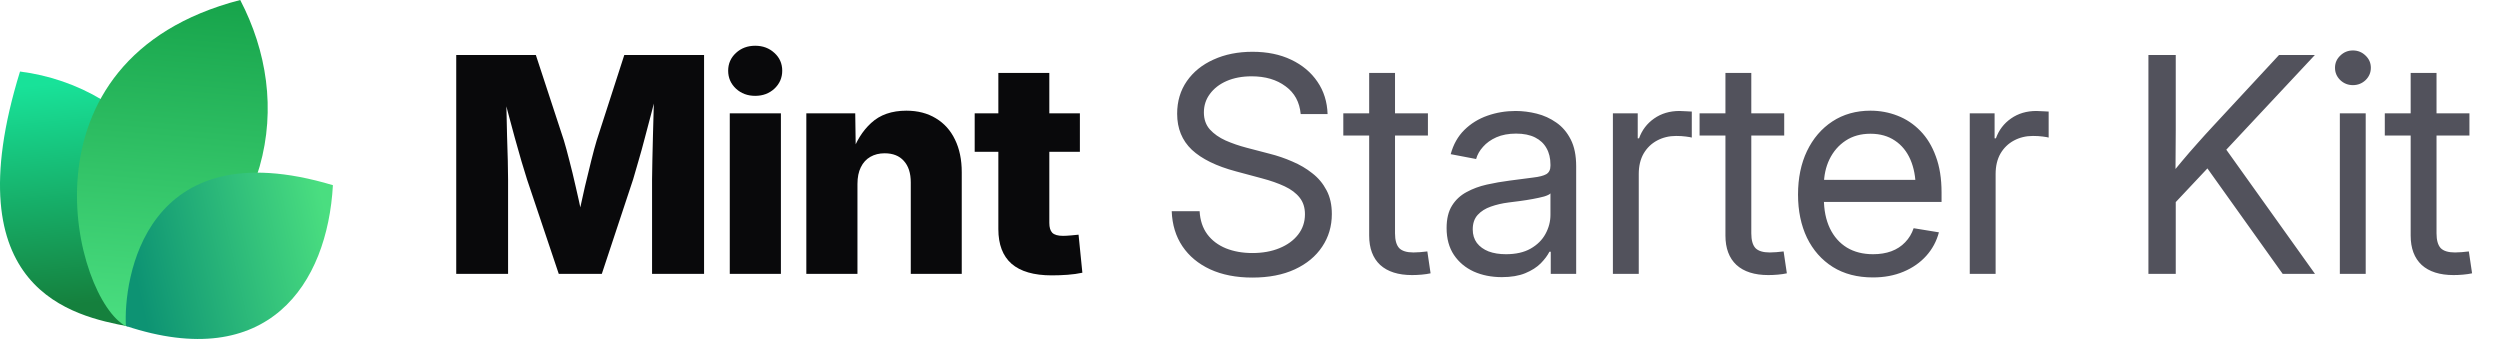
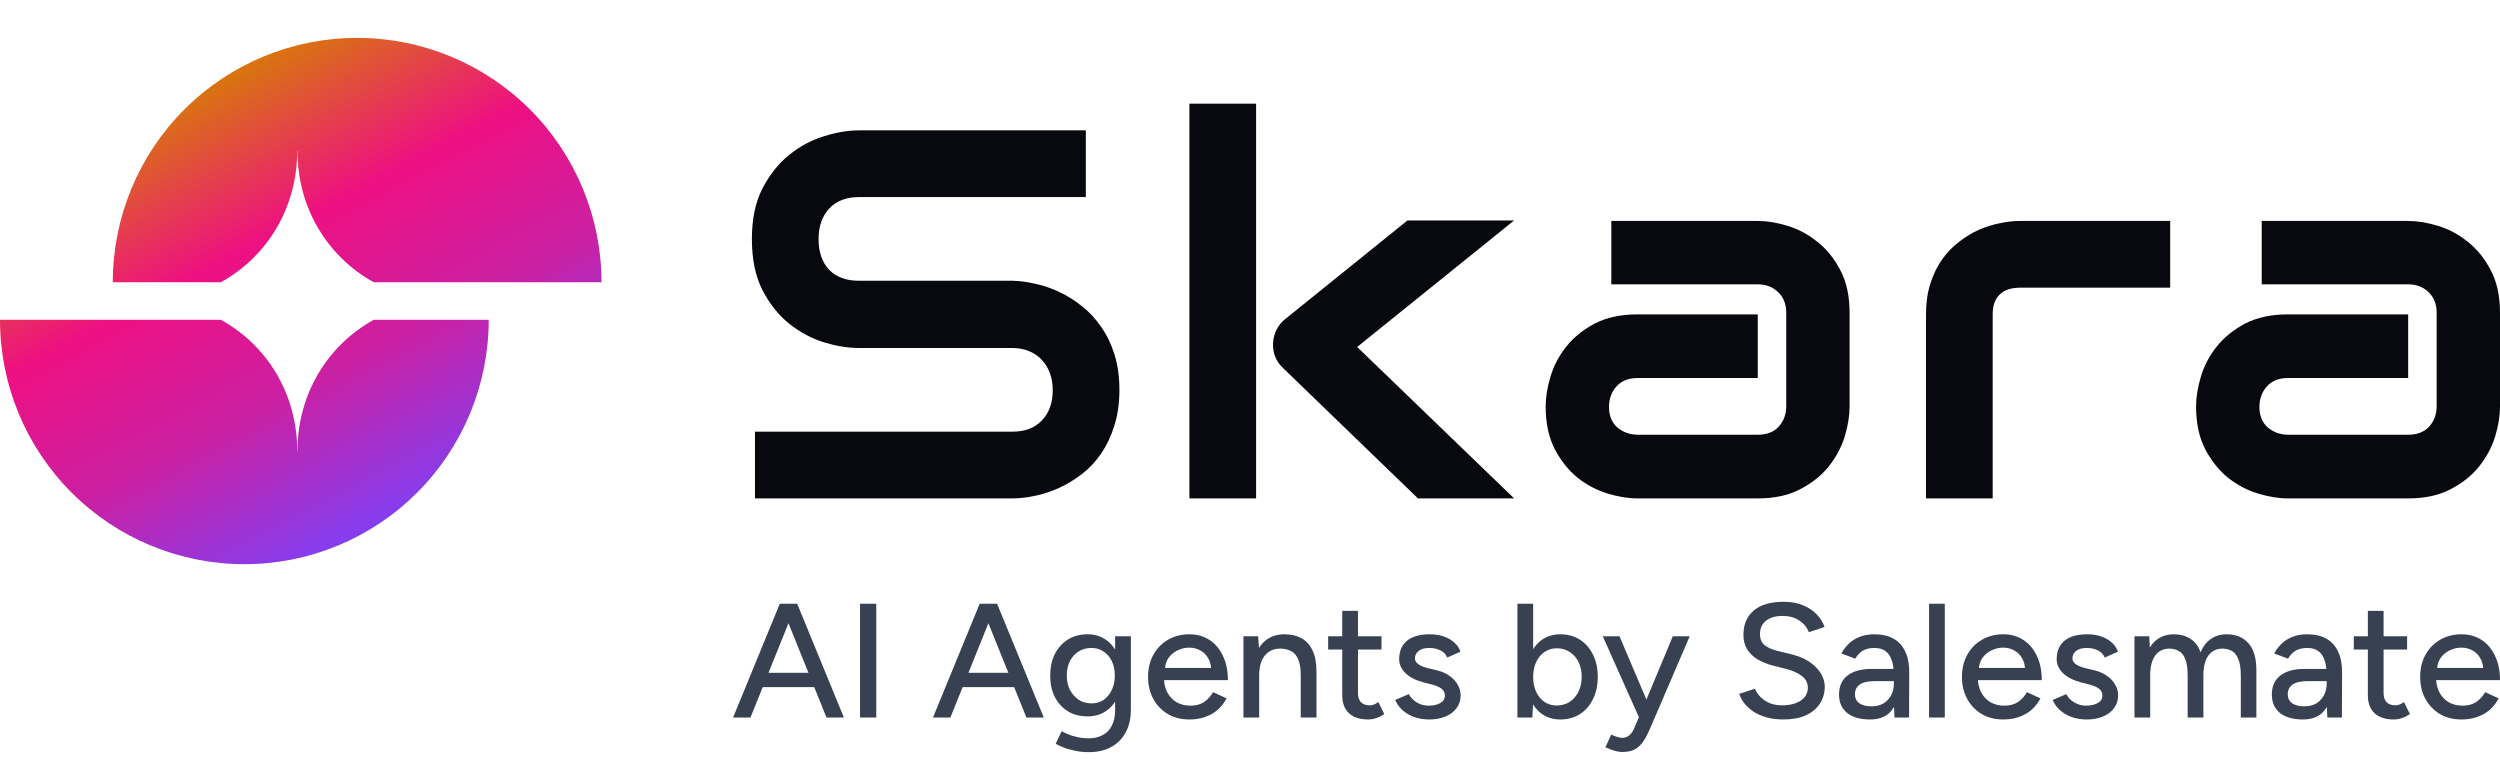
- <svg xmlns="http://www.w3.org/2000/svg" width="177" height="24" viewBox="0 0 177 24" fill="none">
-   <path d="M9.061 23.108C5.268 22.377 -3.391 20.627 1.417 5.064C9.634 6.099 16.973 14.064 9.061 23.108Z" fill="url(#paint0_linear_17557_2020)" />
-   <path d="M8.919 23.094C5.276 21.222 0.784 4.209 17.007 0C20.757 7.193 19.621 16.545 8.919 23.094Z" fill="url(#paint1_linear_17557_2020)" />
-   <path d="M8.914 23.079C8.735 19.882 10.159 9.085 23.57 13.111C23.181 20.123 18.984 26.418 8.914 23.079Z" fill="url(#paint2_linear_17557_2020)" />
-   <path d="M32.301 19.392V3.894H37.938L39.925 9.948C40.036 10.315 40.164 10.787 40.31 11.362C40.462 11.938 40.611 12.552 40.757 13.204C40.91 13.855 41.048 14.483 41.173 15.086C41.305 15.682 41.412 16.192 41.495 16.615H40.695C40.771 16.192 40.871 15.682 40.996 15.086C41.128 14.49 41.267 13.866 41.412 13.214C41.565 12.562 41.714 11.948 41.86 11.373C42.005 10.79 42.133 10.315 42.244 9.948L44.2 3.894H49.848V19.392H46.166V12.704C46.166 12.357 46.173 11.917 46.187 11.383C46.2 10.849 46.214 10.27 46.228 9.646C46.249 9.022 46.266 8.391 46.28 7.753C46.301 7.115 46.311 6.519 46.311 5.964H46.623C46.485 6.561 46.332 7.181 46.166 7.826C45.999 8.471 45.833 9.102 45.666 9.719C45.507 10.336 45.351 10.901 45.198 11.414C45.053 11.928 44.928 12.357 44.824 12.704L42.608 19.392H39.561L37.314 12.704C37.203 12.357 37.072 11.928 36.919 11.414C36.773 10.901 36.614 10.34 36.441 9.729C36.274 9.112 36.104 8.481 35.931 7.836C35.764 7.192 35.608 6.567 35.463 5.964H35.827C35.834 6.512 35.844 7.105 35.858 7.743C35.872 8.374 35.886 9.005 35.9 9.636C35.92 10.26 35.938 10.839 35.952 11.373C35.965 11.907 35.972 12.351 35.972 12.704V19.392H32.301ZM51.668 19.392V8.024H55.288V19.392H51.668ZM53.468 6.786C52.927 6.786 52.473 6.616 52.105 6.276C51.738 5.93 51.554 5.507 51.554 5.007C51.554 4.508 51.738 4.088 52.105 3.749C52.473 3.409 52.927 3.239 53.468 3.239C54.009 3.239 54.463 3.409 54.83 3.749C55.198 4.082 55.382 4.501 55.382 5.007C55.382 5.507 55.198 5.93 54.83 6.276C54.463 6.616 54.009 6.786 53.468 6.786ZM60.708 13.027V19.392H57.088V8.024H60.551L60.593 10.967H60.281C60.593 10.024 61.061 9.268 61.685 8.7C62.309 8.124 63.138 7.836 64.171 7.836C64.975 7.836 65.672 8.017 66.262 8.377C66.851 8.731 67.302 9.234 67.614 9.885C67.933 10.537 68.092 11.307 68.092 12.194V19.392H64.483V12.912C64.483 12.26 64.32 11.754 63.994 11.394C63.675 11.033 63.221 10.853 62.632 10.853C62.25 10.853 61.914 10.936 61.623 11.102C61.332 11.269 61.106 11.515 60.947 11.841C60.787 12.16 60.708 12.555 60.708 13.027ZM76.456 8.024V10.749H69.008V8.024H76.456ZM70.683 5.163H74.292V15.783C74.292 16.102 74.361 16.334 74.5 16.48C74.646 16.625 74.899 16.698 75.259 16.698C75.405 16.698 75.596 16.688 75.831 16.667C76.074 16.646 76.251 16.629 76.362 16.615L76.632 19.309C76.313 19.378 75.963 19.427 75.582 19.455C75.207 19.482 74.836 19.496 74.469 19.496C73.2 19.496 72.25 19.222 71.619 18.674C70.995 18.127 70.683 17.308 70.683 16.22V5.163Z" fill="#09090B" />
-   <path d="M88.667 19.652C87.523 19.652 86.528 19.458 85.682 19.07C84.843 18.681 84.188 18.137 83.716 17.437C83.245 16.736 82.992 15.908 82.957 14.951H84.933C84.968 15.596 85.148 16.14 85.474 16.584C85.8 17.021 86.24 17.354 86.795 17.582C87.35 17.804 87.974 17.915 88.667 17.915C89.388 17.915 90.026 17.801 90.581 17.572C91.143 17.343 91.583 17.024 91.902 16.615C92.228 16.199 92.391 15.717 92.391 15.169C92.391 14.698 92.266 14.306 92.017 13.994C91.767 13.675 91.413 13.408 90.956 13.193C90.498 12.978 89.954 12.787 89.323 12.621L87.502 12.132C86.123 11.765 85.082 11.255 84.382 10.603C83.689 9.944 83.342 9.095 83.342 8.055C83.342 7.174 83.571 6.404 84.028 5.746C84.486 5.087 85.117 4.577 85.921 4.217C86.726 3.849 87.645 3.666 88.678 3.666C89.718 3.666 90.63 3.853 91.413 4.227C92.204 4.602 92.824 5.122 93.275 5.787C93.726 6.446 93.965 7.209 93.993 8.076H92.089C92.013 7.23 91.656 6.574 91.018 6.11C90.387 5.638 89.586 5.403 88.615 5.403C87.95 5.403 87.36 5.513 86.847 5.735C86.341 5.957 85.946 6.262 85.661 6.651C85.377 7.032 85.235 7.469 85.235 7.961C85.235 8.447 85.377 8.849 85.661 9.168C85.946 9.48 86.317 9.74 86.774 9.948C87.232 10.149 87.724 10.319 88.251 10.457L89.884 10.884C90.439 11.023 90.977 11.206 91.496 11.435C92.023 11.657 92.495 11.934 92.911 12.267C93.334 12.593 93.67 12.995 93.92 13.474C94.17 13.945 94.294 14.504 94.294 15.149C94.294 16.015 94.066 16.788 93.608 17.468C93.157 18.148 92.512 18.681 91.673 19.07C90.834 19.458 89.832 19.652 88.667 19.652ZM101.097 8.024V9.594H95.106V8.024H101.097ZM96.937 5.163H98.767V16.521C98.767 17 98.865 17.347 99.059 17.562C99.26 17.77 99.6 17.874 100.078 17.874C100.21 17.874 100.366 17.867 100.546 17.853C100.733 17.832 100.903 17.815 101.056 17.801L101.285 19.351C101.097 19.392 100.886 19.423 100.65 19.444C100.414 19.465 100.189 19.475 99.974 19.475C98.996 19.475 98.244 19.236 97.717 18.758C97.197 18.272 96.937 17.579 96.937 16.677V5.163ZM106.33 19.621C105.595 19.621 104.932 19.489 104.343 19.226C103.754 18.955 103.285 18.564 102.939 18.05C102.592 17.53 102.419 16.896 102.419 16.147C102.419 15.495 102.547 14.965 102.804 14.556C103.06 14.146 103.403 13.828 103.833 13.599C104.263 13.363 104.742 13.186 105.269 13.068C105.796 12.95 106.333 12.857 106.881 12.787C107.574 12.69 108.132 12.617 108.555 12.569C108.978 12.52 109.287 12.441 109.481 12.33C109.675 12.212 109.772 12.014 109.772 11.737V11.654C109.772 11.203 109.679 10.815 109.492 10.489C109.311 10.163 109.041 9.91 108.68 9.729C108.32 9.549 107.872 9.459 107.338 9.459C106.805 9.459 106.34 9.546 105.945 9.719C105.556 9.892 105.241 10.118 104.998 10.395C104.755 10.665 104.593 10.953 104.509 11.258L102.71 10.915C102.897 10.222 103.22 9.65 103.677 9.199C104.135 8.748 104.679 8.412 105.31 8.19C105.941 7.968 106.607 7.857 107.307 7.857C107.8 7.857 108.295 7.92 108.795 8.044C109.301 8.169 109.765 8.381 110.188 8.679C110.611 8.97 110.951 9.369 111.208 9.875C111.464 10.374 111.593 11.005 111.593 11.768V19.392H109.793V17.822H109.7C109.568 18.085 109.363 18.359 109.086 18.643C108.809 18.921 108.444 19.153 107.994 19.34C107.543 19.527 106.988 19.621 106.33 19.621ZM106.621 17.998C107.321 17.998 107.904 17.867 108.368 17.603C108.84 17.333 109.19 16.986 109.419 16.563C109.654 16.133 109.772 15.682 109.772 15.211V13.692C109.703 13.769 109.554 13.841 109.325 13.911C109.096 13.973 108.829 14.032 108.524 14.088C108.226 14.143 107.921 14.192 107.609 14.233C107.304 14.275 107.033 14.309 106.798 14.337C106.354 14.393 105.938 14.49 105.549 14.628C105.168 14.76 104.86 14.954 104.624 15.211C104.388 15.467 104.27 15.811 104.27 16.241C104.27 16.615 104.367 16.934 104.561 17.198C104.762 17.461 105.04 17.662 105.393 17.801C105.747 17.933 106.156 17.998 106.621 17.998ZM114.193 19.392V8.024H115.951V9.792H116.045C116.253 9.209 116.61 8.741 117.116 8.388C117.622 8.034 118.219 7.857 118.905 7.857C119.058 7.857 119.217 7.864 119.384 7.878C119.55 7.885 119.682 7.892 119.779 7.899V9.74C119.716 9.719 119.578 9.695 119.363 9.667C119.155 9.639 118.922 9.625 118.666 9.625C118.174 9.625 117.726 9.733 117.324 9.948C116.922 10.163 116.603 10.471 116.367 10.874C116.138 11.276 116.024 11.758 116.024 12.319V19.392H114.193ZM126.322 8.024V9.594H120.33V8.024H126.322ZM122.161 5.163H123.992V16.521C123.992 17 124.089 17.347 124.283 17.562C124.484 17.77 124.824 17.874 125.302 17.874C125.434 17.874 125.59 17.867 125.77 17.853C125.958 17.832 126.127 17.815 126.28 17.801L126.509 19.351C126.322 19.392 126.11 19.423 125.874 19.444C125.639 19.465 125.413 19.475 125.198 19.475C124.221 19.475 123.468 19.236 122.941 18.758C122.421 18.272 122.161 17.579 122.161 16.677V5.163ZM132.604 19.642C131.502 19.642 130.555 19.396 129.765 18.903C128.974 18.404 128.364 17.714 127.934 16.834C127.511 15.946 127.3 14.927 127.3 13.775C127.3 12.611 127.511 11.584 127.934 10.697C128.364 9.802 128.964 9.102 129.734 8.596C130.51 8.089 131.408 7.836 132.428 7.836C133.1 7.836 133.738 7.954 134.341 8.19C134.952 8.426 135.489 8.783 135.954 9.261C136.425 9.74 136.793 10.343 137.056 11.071C137.327 11.792 137.462 12.645 137.462 13.63V14.296H128.433V12.735H136.463L135.631 13.297C135.631 12.541 135.506 11.876 135.257 11.3C135.007 10.725 134.643 10.277 134.165 9.958C133.686 9.632 133.107 9.469 132.428 9.469C131.748 9.469 131.162 9.632 130.67 9.958C130.177 10.284 129.796 10.725 129.526 11.279C129.262 11.827 129.13 12.441 129.13 13.12V14.046C129.13 14.864 129.273 15.572 129.557 16.168C129.841 16.757 130.243 17.211 130.763 17.53C131.283 17.842 131.901 17.998 132.615 17.998C133.093 17.998 133.523 17.929 133.905 17.79C134.293 17.645 134.619 17.433 134.882 17.156C135.153 16.879 135.354 16.546 135.486 16.157L137.275 16.449C137.108 17.08 136.81 17.634 136.38 18.113C135.95 18.591 135.413 18.966 134.768 19.236C134.123 19.507 133.402 19.642 132.604 19.642ZM139.459 19.392V8.024H141.217V9.792H141.311C141.519 9.209 141.876 8.741 142.382 8.388C142.888 8.034 143.485 7.857 144.171 7.857C144.324 7.857 144.483 7.864 144.649 7.878C144.816 7.885 144.948 7.892 145.045 7.899V9.74C144.982 9.719 144.844 9.695 144.629 9.667C144.421 9.639 144.188 9.625 143.932 9.625C143.439 9.625 142.992 9.733 142.59 9.948C142.188 10.163 141.869 10.471 141.633 10.874C141.404 11.276 141.29 11.758 141.29 12.319V19.392H139.459ZM153.429 14.961V12.715C153.783 12.257 154.136 11.82 154.49 11.404C154.844 10.981 155.204 10.565 155.572 10.156C155.939 9.74 156.314 9.327 156.695 8.918L161.355 3.894H163.893L157.277 10.967H157.184L153.429 14.961ZM152.108 19.392V3.894H154.043V9.241L154.022 12.559L154.043 13.505V19.392H152.108ZM161.615 19.392L155.967 11.477L157.173 9.969L163.903 19.392H161.615ZM165.661 19.392V8.024H167.492V19.392H165.661ZM166.587 6.027C166.24 6.027 165.942 5.909 165.692 5.673C165.443 5.43 165.318 5.139 165.318 4.799C165.318 4.459 165.443 4.172 165.692 3.936C165.942 3.693 166.24 3.572 166.587 3.572C166.934 3.572 167.232 3.693 167.482 3.936C167.731 4.172 167.856 4.459 167.856 4.799C167.856 5.139 167.731 5.43 167.482 5.673C167.232 5.909 166.934 6.027 166.587 6.027ZM174.836 8.024V9.594H168.844V8.024H174.836ZM170.675 5.163H172.506V16.521C172.506 17 172.603 17.347 172.797 17.562C172.998 17.77 173.338 17.874 173.816 17.874C173.948 17.874 174.104 17.867 174.284 17.853C174.472 17.832 174.641 17.815 174.794 17.801L175.023 19.351C174.836 19.392 174.624 19.423 174.388 19.444C174.153 19.465 173.927 19.475 173.712 19.475C172.735 19.475 171.982 19.236 171.455 18.758C170.935 18.272 170.675 17.579 170.675 16.677V5.163Z" fill="#52525C" />
+ <svg xmlns="http://www.w3.org/2000/svg" width="133" height="41" viewBox="0 0 133 41" fill="none">
+   <path d="M26 17.015C26 20.462 24.63 23.769 22.192 26.207C19.754 28.645 16.448 30.015 13 30.015C9.552 30.015 6.246 28.645 3.808 26.207C1.37 23.769 5.20592e-07 20.462 0 17.015H11.75C14.202 18.362 15.821 20.955 15.812 24.015H15.825C15.82 20.957 17.436 18.363 19.883 17.015H26ZM19 2.015C22.448 2.015 25.754 3.384 28.192 5.822C30.63 8.26 32 11.567 32 15.015H19.883C17.436 13.667 15.82 11.072 15.825 8.015H15.812C15.812 11.075 14.196 13.668 11.747 15.015H6C6 11.567 7.37 8.26 9.808 5.822C12.246 3.384 15.552 2.015 19 2.015Z" fill="url(#paint0_linear_23886_8271)" />
+   <path d="M59.553 20.753C59.553 21.453 59.462 22.086 59.28 22.651C59.108 23.206 58.876 23.697 58.584 24.125C58.293 24.553 57.952 24.917 57.561 25.218C57.17 25.518 56.765 25.764 56.347 25.955C55.928 26.146 55.501 26.287 55.064 26.378C54.636 26.469 54.232 26.515 53.85 26.515H40.164V22.965H53.85C54.532 22.965 55.059 22.764 55.432 22.364C55.815 21.963 56.006 21.426 56.006 20.753C56.006 20.425 55.956 20.125 55.855 19.851C55.755 19.578 55.61 19.342 55.419 19.141C55.237 18.941 55.01 18.786 54.737 18.677C54.473 18.568 54.177 18.513 53.85 18.513H45.69C45.117 18.513 44.498 18.413 43.834 18.213C43.17 18.004 42.552 17.671 41.978 17.216C41.414 16.761 40.941 16.165 40.559 15.428C40.187 14.69 40 13.789 40 12.724C40 11.659 40.187 10.762 40.559 10.034C40.941 9.297 41.414 8.701 41.978 8.245C42.552 7.781 43.17 7.449 43.834 7.249C44.498 7.039 45.117 6.935 45.69 6.935H57.766V10.485H45.69C45.017 10.485 44.489 10.69 44.107 11.099C43.734 11.509 43.548 12.05 43.548 12.724C43.548 13.407 43.734 13.948 44.107 14.349C44.489 14.74 45.017 14.936 45.69 14.936H53.877C54.259 14.945 54.664 15 55.091 15.1C55.519 15.191 55.942 15.336 56.36 15.537C56.788 15.737 57.193 15.992 57.575 16.301C57.957 16.602 58.293 16.966 58.584 17.394C58.885 17.822 59.121 18.313 59.294 18.868C59.467 19.424 59.553 20.052 59.553 20.753Z" fill="#07090F" />
+   <path d="M80.552 26.515H75.435L68.285 19.606C67.885 19.242 67.698 18.786 67.726 18.24C67.744 17.985 67.807 17.749 67.917 17.53C68.035 17.303 68.194 17.111 68.394 16.957L74.876 11.727H80.552L72.201 18.459L80.552 26.515ZM66.825 26.515H63.277V5.515H66.825V26.515Z" fill="#07090F" />
+   <path d="M98.398 21.627C98.398 22.118 98.312 22.651 98.139 23.224C97.966 23.788 97.684 24.316 97.293 24.808C96.911 25.29 96.406 25.695 95.779 26.023C95.16 26.351 94.405 26.515 93.513 26.515H87.114C86.623 26.515 86.091 26.428 85.518 26.255C84.954 26.082 84.426 25.805 83.935 25.422C83.453 25.031 83.048 24.526 82.72 23.907C82.393 23.279 82.229 22.518 82.229 21.627C82.229 21.135 82.316 20.602 82.488 20.029C82.661 19.456 82.939 18.927 83.321 18.445C83.712 17.953 84.217 17.544 84.835 17.216C85.463 16.889 86.223 16.725 87.114 16.725H93.513V20.111H87.114C86.632 20.111 86.259 20.261 85.995 20.561C85.731 20.853 85.599 21.217 85.599 21.654C85.599 22.118 85.749 22.482 86.05 22.746C86.359 23.001 86.723 23.128 87.141 23.128H93.513C93.996 23.128 94.369 22.983 94.632 22.692C94.896 22.4 95.028 22.036 95.028 21.599V16.643C95.028 16.178 94.883 15.81 94.591 15.537C94.309 15.264 93.95 15.127 93.513 15.127H85.722V11.755H93.513C94.005 11.755 94.532 11.841 95.096 12.014C95.669 12.187 96.197 12.469 96.679 12.861C97.17 13.243 97.58 13.748 97.907 14.376C98.235 14.995 98.398 15.751 98.398 16.643V21.627Z" fill="#07090F" />
+   <path d="M115.454 15.305H107.471C106.989 15.305 106.625 15.428 106.38 15.673C106.134 15.91 106.011 16.26 106.011 16.725V26.515H102.464V16.725C102.464 16.115 102.541 15.569 102.696 15.086C102.85 14.604 103.055 14.18 103.31 13.816C103.573 13.443 103.874 13.129 104.21 12.874C104.547 12.61 104.897 12.396 105.261 12.232C105.634 12.069 106.007 11.95 106.38 11.877C106.762 11.796 107.117 11.755 107.444 11.755H115.454V15.305Z" fill="#07090F" />
+   <path d="M133 21.627C133 22.118 132.914 22.651 132.741 23.224C132.568 23.788 132.286 24.316 131.895 24.808C131.513 25.29 131.008 25.695 130.38 26.023C129.762 26.351 129.007 26.515 128.115 26.515H121.716C121.224 26.515 120.692 26.428 120.119 26.255C119.555 26.082 119.028 25.805 118.536 25.422C118.054 25.031 117.649 24.526 117.322 23.907C116.994 23.279 116.831 22.518 116.831 21.627C116.831 21.135 116.917 20.602 117.09 20.029C117.263 19.456 117.54 18.927 117.922 18.445C118.313 17.953 118.818 17.544 119.437 17.216C120.065 16.889 120.824 16.725 121.716 16.725H128.115V20.111H121.716C121.233 20.111 120.86 20.261 120.597 20.561C120.333 20.853 120.201 21.217 120.201 21.654C120.201 22.118 120.351 22.482 120.651 22.746C120.961 23.001 121.324 23.128 121.743 23.128H128.115C128.597 23.128 128.97 22.983 129.234 22.692C129.498 22.4 129.63 22.036 129.63 21.599V16.643C129.63 16.178 129.484 15.81 129.193 15.537C128.911 15.264 128.552 15.127 128.115 15.127H120.324V11.755H128.115C128.606 11.755 129.134 11.841 129.698 12.014C130.271 12.187 130.799 12.469 131.281 12.861C131.772 13.243 132.181 13.748 132.509 14.376C132.836 14.995 133 15.751 133 16.643V21.627Z" fill="#07090F" />
+   <path d="M130.947 38.276C130.518 38.276 130.139 38.181 129.81 37.991C129.481 37.795 129.223 37.527 129.035 37.187C128.847 36.846 128.753 36.454 128.753 36.01C128.753 35.566 128.847 35.174 129.035 34.834C129.223 34.494 129.481 34.229 129.81 34.038C130.145 33.842 130.527 33.744 130.956 33.744C131.361 33.744 131.716 33.845 132.022 34.047C132.327 34.243 132.565 34.526 132.736 34.895C132.912 35.258 133 35.687 133 36.183H129.44L129.599 36.054C129.599 36.359 129.661 36.624 129.784 36.849C129.907 37.074 130.075 37.247 130.286 37.368C130.498 37.483 130.738 37.541 131.009 37.541C131.302 37.541 131.546 37.475 131.74 37.342C131.94 37.204 132.095 37.031 132.207 36.823L132.93 37.152C132.812 37.377 132.659 37.576 132.471 37.749C132.283 37.916 132.06 38.046 131.802 38.138C131.549 38.23 131.264 38.276 130.947 38.276ZM129.652 35.664L129.484 35.535H132.269L132.11 35.664C132.11 35.411 132.057 35.194 131.951 35.016C131.846 34.831 131.705 34.693 131.529 34.601C131.352 34.503 131.156 34.454 130.938 34.454C130.727 34.454 130.521 34.503 130.321 34.601C130.128 34.693 129.966 34.828 129.837 35.007C129.713 35.186 129.652 35.405 129.652 35.664Z" fill="#374151" />
+   <path d="M127.353 38.276C126.912 38.276 126.572 38.167 126.331 37.948C126.09 37.723 125.97 37.403 125.97 36.988V32.499H126.807V36.867C126.807 37.08 126.86 37.244 126.965 37.359C127.077 37.469 127.236 37.524 127.441 37.524C127.5 37.524 127.565 37.512 127.635 37.489C127.705 37.466 127.791 37.42 127.891 37.351L128.208 37.991C128.055 38.089 127.908 38.161 127.767 38.207C127.632 38.253 127.494 38.276 127.353 38.276ZM125.221 34.557V33.848H128.058V34.557H125.221Z" fill="#374151" />
+   <path d="M123.814 38.172L123.779 37.42V35.915C123.779 35.598 123.741 35.333 123.664 35.12C123.594 34.906 123.482 34.745 123.33 34.635C123.183 34.526 122.986 34.471 122.739 34.471C122.51 34.471 122.31 34.517 122.14 34.609C121.976 34.702 121.838 34.846 121.726 35.042L120.986 34.765C121.092 34.569 121.224 34.396 121.382 34.246C121.541 34.09 121.732 33.969 121.955 33.883C122.178 33.791 122.44 33.744 122.739 33.744C123.156 33.744 123.503 33.825 123.779 33.986C124.055 34.148 124.261 34.382 124.396 34.687C124.537 34.993 124.604 35.37 124.598 35.82L124.59 38.172H123.814ZM122.519 38.276C121.996 38.276 121.588 38.161 121.294 37.93C121.006 37.694 120.862 37.368 120.862 36.953C120.862 36.509 121.012 36.172 121.312 35.941C121.617 35.705 122.04 35.587 122.581 35.587H123.805V36.235H122.81C122.404 36.235 122.12 36.299 121.955 36.425C121.791 36.547 121.708 36.717 121.708 36.936C121.708 37.138 121.785 37.296 121.937 37.411C122.096 37.521 122.313 37.576 122.589 37.576C122.83 37.576 123.039 37.527 123.215 37.429C123.391 37.325 123.529 37.181 123.629 36.996C123.729 36.812 123.779 36.601 123.779 36.365H124.07C124.07 36.953 123.941 37.42 123.682 37.766C123.429 38.106 123.042 38.276 122.519 38.276Z" fill="#374151" />
+   <path d="M113.554 38.172V33.848H114.338L114.374 34.445C114.515 34.214 114.691 34.041 114.902 33.926C115.114 33.805 115.358 33.744 115.634 33.744C115.986 33.744 116.286 33.825 116.532 33.986C116.779 34.142 116.958 34.382 117.07 34.704C117.199 34.393 117.381 34.157 117.616 33.995C117.851 33.828 118.13 33.744 118.453 33.744C118.953 33.744 119.343 33.906 119.625 34.229C119.907 34.546 120.045 35.036 120.039 35.699V38.172H119.211V35.958C119.211 35.566 119.167 35.269 119.079 35.068C118.997 34.86 118.885 34.716 118.744 34.635C118.603 34.554 118.439 34.511 118.251 34.505C117.922 34.505 117.666 34.629 117.484 34.877C117.308 35.125 117.22 35.474 117.22 35.924V38.172H116.383V35.958C116.383 35.566 116.342 35.269 116.259 35.068C116.177 34.86 116.063 34.716 115.916 34.635C115.775 34.554 115.61 34.511 115.422 34.505C115.093 34.505 114.838 34.629 114.656 34.877C114.479 35.125 114.391 35.474 114.391 35.924V38.172H113.554Z" fill="#374151" />
+   <path d="M111.027 38.276C110.716 38.276 110.437 38.23 110.19 38.138C109.949 38.046 109.744 37.922 109.573 37.766C109.409 37.61 109.285 37.434 109.203 37.238L109.926 36.927C110.02 37.106 110.161 37.253 110.349 37.368C110.537 37.483 110.745 37.541 110.974 37.541C111.227 37.541 111.435 37.495 111.6 37.403C111.764 37.31 111.846 37.181 111.846 37.014C111.846 36.852 111.785 36.725 111.661 36.633C111.538 36.541 111.359 36.466 111.124 36.408L110.71 36.304C110.299 36.195 109.979 36.031 109.749 35.811C109.526 35.592 109.415 35.344 109.415 35.068C109.415 34.647 109.553 34.321 109.829 34.09C110.105 33.86 110.513 33.744 111.053 33.744C111.318 33.744 111.559 33.782 111.776 33.857C111.999 33.932 112.187 34.038 112.34 34.177C112.499 34.315 112.61 34.48 112.675 34.67L111.97 34.981C111.899 34.808 111.779 34.681 111.609 34.601C111.438 34.514 111.239 34.471 111.009 34.471C110.774 34.471 110.589 34.523 110.454 34.627C110.319 34.725 110.252 34.863 110.252 35.042C110.252 35.14 110.307 35.235 110.419 35.327C110.537 35.414 110.707 35.486 110.93 35.543L111.406 35.656C111.694 35.725 111.932 35.832 112.12 35.976C112.308 36.114 112.449 36.273 112.543 36.451C112.637 36.624 112.684 36.806 112.684 36.996C112.684 37.256 112.61 37.483 112.463 37.679C112.322 37.87 112.125 38.017 111.873 38.121C111.626 38.224 111.344 38.276 111.027 38.276Z" fill="#374151" />
+   <path d="M106.57 38.276C106.141 38.276 105.762 38.181 105.433 37.991C105.104 37.795 104.846 37.527 104.658 37.187C104.47 36.846 104.376 36.454 104.376 36.01C104.376 35.566 104.47 35.174 104.658 34.834C104.846 34.494 105.104 34.229 105.433 34.038C105.768 33.842 106.15 33.744 106.579 33.744C106.984 33.744 107.339 33.845 107.645 34.047C107.95 34.243 108.188 34.526 108.359 34.895C108.535 35.258 108.623 35.687 108.623 36.183H105.063L105.222 36.054C105.222 36.359 105.283 36.624 105.407 36.849C105.53 37.074 105.698 37.247 105.909 37.368C106.121 37.483 106.361 37.541 106.632 37.541C106.925 37.541 107.169 37.475 107.363 37.342C107.563 37.204 107.718 37.031 107.83 36.823L108.552 37.152C108.435 37.377 108.282 37.576 108.094 37.749C107.906 37.916 107.683 38.046 107.425 38.138C107.172 38.23 106.887 38.276 106.57 38.276ZM105.275 35.664L105.107 35.535H107.892L107.733 35.664C107.733 35.411 107.68 35.194 107.574 35.016C107.469 34.831 107.328 34.693 107.151 34.601C106.975 34.503 106.778 34.454 106.561 34.454C106.35 34.454 106.144 34.503 105.944 34.601C105.75 34.693 105.589 34.828 105.46 35.007C105.336 35.186 105.275 35.405 105.275 35.664Z" fill="#374151" />
+   <path d="M102.626 38.172V32.118H103.463V38.172H102.626Z" fill="#374151" />
+   <path d="M100.788 38.172L100.753 37.42V35.915C100.753 35.598 100.715 35.333 100.638 35.12C100.568 34.906 100.456 34.745 100.303 34.635C100.157 34.526 99.96 34.471 99.713 34.471C99.484 34.471 99.284 34.517 99.114 34.609C98.95 34.702 98.811 34.846 98.7 35.042L97.96 34.765C98.065 34.569 98.198 34.396 98.356 34.246C98.515 34.09 98.706 33.969 98.929 33.883C99.152 33.791 99.413 33.744 99.713 33.744C100.13 33.744 100.477 33.825 100.753 33.986C101.029 34.148 101.235 34.382 101.37 34.687C101.511 34.993 101.578 35.37 101.572 35.82L101.563 38.172H100.788ZM99.493 38.276C98.97 38.276 98.562 38.161 98.268 37.93C97.98 37.694 97.836 37.368 97.836 36.953C97.836 36.509 97.986 36.172 98.286 35.941C98.591 35.705 99.014 35.587 99.555 35.587H100.779V36.235H99.784C99.378 36.235 99.093 36.299 98.929 36.425C98.764 36.547 98.682 36.717 98.682 36.936C98.682 37.138 98.759 37.296 98.911 37.411C99.07 37.521 99.287 37.576 99.563 37.576C99.804 37.576 100.013 37.527 100.189 37.429C100.365 37.325 100.503 37.181 100.603 36.996C100.703 36.812 100.753 36.601 100.753 36.365H101.044C101.044 36.953 100.914 37.42 100.656 37.766C100.403 38.106 100.016 38.276 99.493 38.276Z" fill="#374151" />
+   <path d="M94.882 38.276C94.553 38.276 94.253 38.239 93.983 38.164C93.719 38.089 93.487 37.988 93.287 37.861C93.093 37.728 92.932 37.581 92.802 37.42C92.673 37.259 92.582 37.089 92.529 36.91L93.366 36.642C93.454 36.878 93.622 37.083 93.869 37.256C94.115 37.429 94.418 37.518 94.776 37.524C95.211 37.524 95.552 37.44 95.798 37.273C96.051 37.1 96.177 36.872 96.177 36.59C96.177 36.33 96.069 36.12 95.851 35.958C95.634 35.791 95.346 35.664 94.988 35.578L94.274 35.396C93.992 35.321 93.734 35.215 93.499 35.076C93.269 34.938 93.087 34.762 92.952 34.549C92.817 34.335 92.75 34.079 92.75 33.779C92.75 33.225 92.932 32.793 93.296 32.482C93.666 32.17 94.198 32.015 94.891 32.015C95.29 32.015 95.637 32.078 95.93 32.205C96.224 32.326 96.465 32.487 96.653 32.689C96.847 32.891 96.985 33.113 97.067 33.355L96.23 33.632C96.13 33.373 95.96 33.165 95.719 33.009C95.478 32.848 95.181 32.767 94.829 32.767C94.459 32.767 94.165 32.854 93.948 33.026C93.736 33.2 93.631 33.436 93.631 33.736C93.631 33.989 93.713 34.185 93.877 34.324C94.048 34.456 94.274 34.557 94.556 34.627L95.27 34.8C95.845 34.938 96.289 35.169 96.6 35.491C96.917 35.809 97.076 36.157 97.076 36.538C97.076 36.867 96.991 37.163 96.82 37.429C96.656 37.688 96.409 37.896 96.08 38.051C95.757 38.201 95.358 38.276 94.882 38.276Z" fill="#374151" />
+   <path d="M86.316 40.006C86.187 40.006 86.043 39.983 85.884 39.937C85.731 39.891 85.573 39.83 85.408 39.755L85.717 39.081C85.846 39.138 85.957 39.181 86.052 39.21C86.151 39.239 86.231 39.254 86.289 39.254C86.436 39.254 86.56 39.213 86.659 39.133C86.765 39.052 86.85 38.939 86.915 38.795L87.426 37.61L88.994 33.848H89.893L87.805 38.709C87.693 38.974 87.576 39.205 87.452 39.401C87.329 39.597 87.176 39.746 86.994 39.85C86.818 39.954 86.592 40.006 86.316 40.006ZM87.197 38.172L85.267 33.848H86.157L87.752 37.602L88.007 38.172H87.197Z" fill="#374151" />
+   <path d="M80.727 38.172V32.118H81.564V37.368L81.52 38.172H80.727ZM83.01 38.276C82.639 38.276 82.316 38.181 82.04 37.991C81.77 37.801 81.561 37.535 81.415 37.195C81.268 36.855 81.194 36.46 81.194 36.01C81.194 35.555 81.268 35.16 81.415 34.825C81.561 34.485 81.77 34.22 82.04 34.03C82.316 33.84 82.639 33.744 83.01 33.744C83.403 33.744 83.75 33.84 84.049 34.03C84.349 34.22 84.581 34.485 84.745 34.825C84.916 35.16 85.001 35.555 85.001 36.01C85.001 36.46 84.916 36.855 84.745 37.195C84.581 37.535 84.349 37.801 84.049 37.991C83.75 38.181 83.403 38.276 83.01 38.276ZM82.807 37.532C83.071 37.532 83.303 37.469 83.503 37.342C83.703 37.21 83.858 37.031 83.97 36.806C84.087 36.575 84.146 36.31 84.146 36.01C84.146 35.711 84.09 35.448 83.979 35.223C83.867 34.993 83.711 34.814 83.512 34.687C83.312 34.554 83.08 34.488 82.816 34.488C82.575 34.488 82.357 34.554 82.164 34.687C81.976 34.814 81.829 34.993 81.723 35.223C81.617 35.454 81.564 35.716 81.564 36.01C81.564 36.31 81.617 36.575 81.723 36.806C81.829 37.031 81.976 37.21 82.164 37.342C82.352 37.469 82.566 37.532 82.807 37.532Z" fill="#374151" />
+   <path d="M76.049 38.276C75.738 38.276 75.459 38.23 75.212 38.138C74.971 38.046 74.765 37.922 74.595 37.766C74.431 37.61 74.307 37.434 74.225 37.238L74.948 36.927C75.041 37.106 75.183 37.253 75.371 37.368C75.558 37.483 75.767 37.541 75.996 37.541C76.249 37.541 76.457 37.495 76.622 37.403C76.786 37.31 76.868 37.181 76.868 37.014C76.868 36.852 76.807 36.725 76.683 36.633C76.56 36.541 76.381 36.466 76.146 36.408L75.732 36.304C75.32 36.195 75 36.031 74.771 35.811C74.548 35.592 74.436 35.344 74.436 35.068C74.436 34.647 74.575 34.321 74.851 34.09C75.127 33.86 75.535 33.744 76.075 33.744C76.34 33.744 76.581 33.782 76.798 33.857C77.021 33.932 77.209 34.038 77.362 34.177C77.52 34.315 77.632 34.48 77.697 34.67L76.992 34.981C76.921 34.808 76.801 34.681 76.63 34.601C76.46 34.514 76.26 34.471 76.031 34.471C75.796 34.471 75.611 34.523 75.476 34.627C75.341 34.725 75.274 34.863 75.274 35.042C75.274 35.14 75.329 35.235 75.441 35.327C75.558 35.414 75.729 35.486 75.952 35.543L76.428 35.656C76.716 35.725 76.954 35.832 77.141 35.976C77.329 36.114 77.471 36.273 77.564 36.451C77.659 36.624 77.705 36.806 77.705 36.996C77.705 37.256 77.632 37.483 77.485 37.679C77.344 37.87 77.147 38.017 76.895 38.121C76.648 38.224 76.366 38.276 76.049 38.276Z" fill="#374151" />
+   <path d="M72.791 38.276C72.35 38.276 72.009 38.167 71.769 37.948C71.528 37.723 71.407 37.403 71.407 36.988V32.499H72.244V36.867C72.244 37.08 72.297 37.244 72.403 37.359C72.515 37.469 72.673 37.524 72.879 37.524C72.938 37.524 73.002 37.512 73.073 37.489C73.143 37.466 73.228 37.42 73.328 37.351L73.645 37.991C73.493 38.089 73.346 38.161 73.205 38.207C73.07 38.253 72.932 38.276 72.791 38.276ZM70.658 34.557V33.848H73.496V34.557H70.658Z" fill="#374151" />
+   <path d="M66.151 38.172V33.848H66.935L66.988 34.644V38.172H66.151ZM69.2 38.172V35.958H70.037V38.172H69.2ZM69.2 35.958C69.2 35.566 69.153 35.269 69.059 35.068C68.971 34.86 68.844 34.716 68.68 34.635C68.521 34.554 68.336 34.511 68.125 34.505C67.766 34.505 67.487 34.629 67.288 34.877C67.088 35.125 66.988 35.474 66.988 35.924H66.627C66.627 35.468 66.694 35.079 66.829 34.756C66.97 34.428 67.167 34.177 67.42 34.004C67.678 33.831 67.984 33.744 68.336 33.744C68.683 33.744 68.982 33.814 69.235 33.952C69.493 34.09 69.69 34.306 69.825 34.601C69.966 34.889 70.037 35.269 70.037 35.742V35.958H69.2Z" fill="#374151" />
+   <path d="M63.271 38.276C62.842 38.276 62.463 38.181 62.134 37.991C61.805 37.795 61.547 37.527 61.359 37.187C61.171 36.846 61.077 36.454 61.077 36.01C61.077 35.566 61.171 35.174 61.359 34.834C61.547 34.494 61.805 34.229 62.134 34.038C62.469 33.842 62.851 33.744 63.28 33.744C63.685 33.744 64.04 33.845 64.346 34.047C64.651 34.243 64.889 34.526 65.06 34.895C65.236 35.258 65.324 35.687 65.324 36.183H61.764L61.923 36.054C61.923 36.359 61.985 36.624 62.108 36.849C62.231 37.074 62.399 37.247 62.61 37.368C62.822 37.483 63.062 37.541 63.333 37.541C63.626 37.541 63.87 37.475 64.064 37.342C64.264 37.204 64.419 37.031 64.531 36.823L65.254 37.152C65.136 37.377 64.983 37.576 64.795 37.749C64.607 37.916 64.384 38.046 64.126 38.138C63.873 38.23 63.588 38.276 63.271 38.276ZM61.976 35.664L61.808 35.535H64.593L64.434 35.664C64.434 35.411 64.381 35.194 64.275 35.016C64.17 34.831 64.029 34.693 63.853 34.601C63.676 34.503 63.48 34.454 63.262 34.454C63.051 34.454 62.845 34.503 62.645 34.601C62.452 34.693 62.29 34.828 62.161 35.007C62.038 35.186 61.976 35.405 61.976 35.664Z" fill="#374151" />
+   <path d="M57.942 40.015C57.648 40.015 57.381 39.986 57.14 39.928C56.899 39.876 56.697 39.816 56.532 39.746C56.368 39.677 56.244 39.617 56.162 39.565L56.479 38.899C56.556 38.945 56.664 38.997 56.805 39.055C56.946 39.118 57.111 39.17 57.299 39.21C57.487 39.256 57.695 39.279 57.924 39.279C58.194 39.279 58.435 39.225 58.647 39.115C58.858 39.011 59.023 38.847 59.14 38.622C59.264 38.397 59.325 38.109 59.325 37.757V33.848H60.162V37.74C60.162 38.236 60.065 38.651 59.871 38.986C59.684 39.326 59.422 39.582 59.087 39.755C58.758 39.928 58.377 40.015 57.942 40.015ZM57.862 38.112C57.463 38.112 57.114 38.023 56.814 37.844C56.52 37.659 56.288 37.406 56.118 37.083C55.953 36.754 55.871 36.376 55.871 35.95C55.871 35.506 55.953 35.12 56.118 34.791C56.288 34.462 56.52 34.206 56.814 34.021C57.114 33.837 57.463 33.744 57.862 33.744C58.227 33.744 58.544 33.837 58.814 34.021C59.09 34.206 59.302 34.465 59.449 34.8C59.601 35.128 59.678 35.514 59.678 35.958C59.678 36.385 59.601 36.763 59.449 37.091C59.302 37.414 59.09 37.665 58.814 37.844C58.544 38.023 58.227 38.112 57.862 38.112ZM58.074 37.42C58.321 37.42 58.535 37.357 58.717 37.23C58.899 37.097 59.043 36.921 59.149 36.702C59.255 36.477 59.308 36.221 59.308 35.932C59.308 35.644 59.255 35.391 59.149 35.171C59.043 34.952 58.896 34.782 58.708 34.661C58.526 34.534 58.312 34.471 58.065 34.471C57.807 34.471 57.578 34.534 57.378 34.661C57.184 34.782 57.031 34.952 56.92 35.171C56.808 35.391 56.752 35.644 56.752 35.932C56.752 36.221 56.808 36.477 56.92 36.702C57.037 36.921 57.193 37.097 57.387 37.23C57.586 37.357 57.816 37.42 58.074 37.42Z" fill="#374151" />
+   <path d="M54.605 38.172L52.164 32.118H53.045L55.53 38.172H54.605ZM49.635 38.172L52.12 32.118H53.001L50.561 38.172H49.635ZM50.807 36.555V35.794H54.358V36.555H50.807Z" fill="#374151" />
+   <path d="M45.754 38.172V32.118H46.617V38.172H45.754Z" fill="#374151" />
+   <path d="M43.969 38.172L41.529 32.118H42.41L44.895 38.172H43.969ZM39 38.172L41.485 32.118H42.366L39.925 38.172H39ZM40.172 36.555V35.794H43.723V36.555H40.172Z" fill="#374151" />
  <defs>
-     <linearGradient id="paint0_linear_17557_2020" x1="3.776" y1="5.916" x2="5.232" y2="21.559" gradientUnits="userSpaceOnUse">
-       <stop stop-color="#18E299" />
-       <stop offset="1" stop-color="#15803D" />
-     </linearGradient>
-     <linearGradient id="paint1_linear_17557_2020" x1="12.171" y1="-0.718" x2="10.19" y2="22.983" gradientUnits="userSpaceOnUse">
-       <stop stop-color="#16A34A" />
-       <stop offset="1" stop-color="#4ADE80" />
-     </linearGradient>
-     <linearGradient id="paint2_linear_17557_2020" x1="23.133" y1="15.353" x2="9.338" y2="18.52" gradientUnits="userSpaceOnUse">
-       <stop stop-color="#4ADE80" />
-       <stop offset="1" stop-color="#0D9373" />
+     <linearGradient id="paint0_linear_23886_8271" x1="28.307" y1="25.245" x2="15.502" y2="0.945" gradientUnits="userSpaceOnUse">
+       <stop stop-color="#7843FD" />
+       <stop offset="0.361" stop-color="#CB20A2" />
+       <stop offset="0.644" stop-color="#EE1082" />
+       <stop offset="1" stop-color="#D68200" />
    </linearGradient>
  </defs>
</svg>
